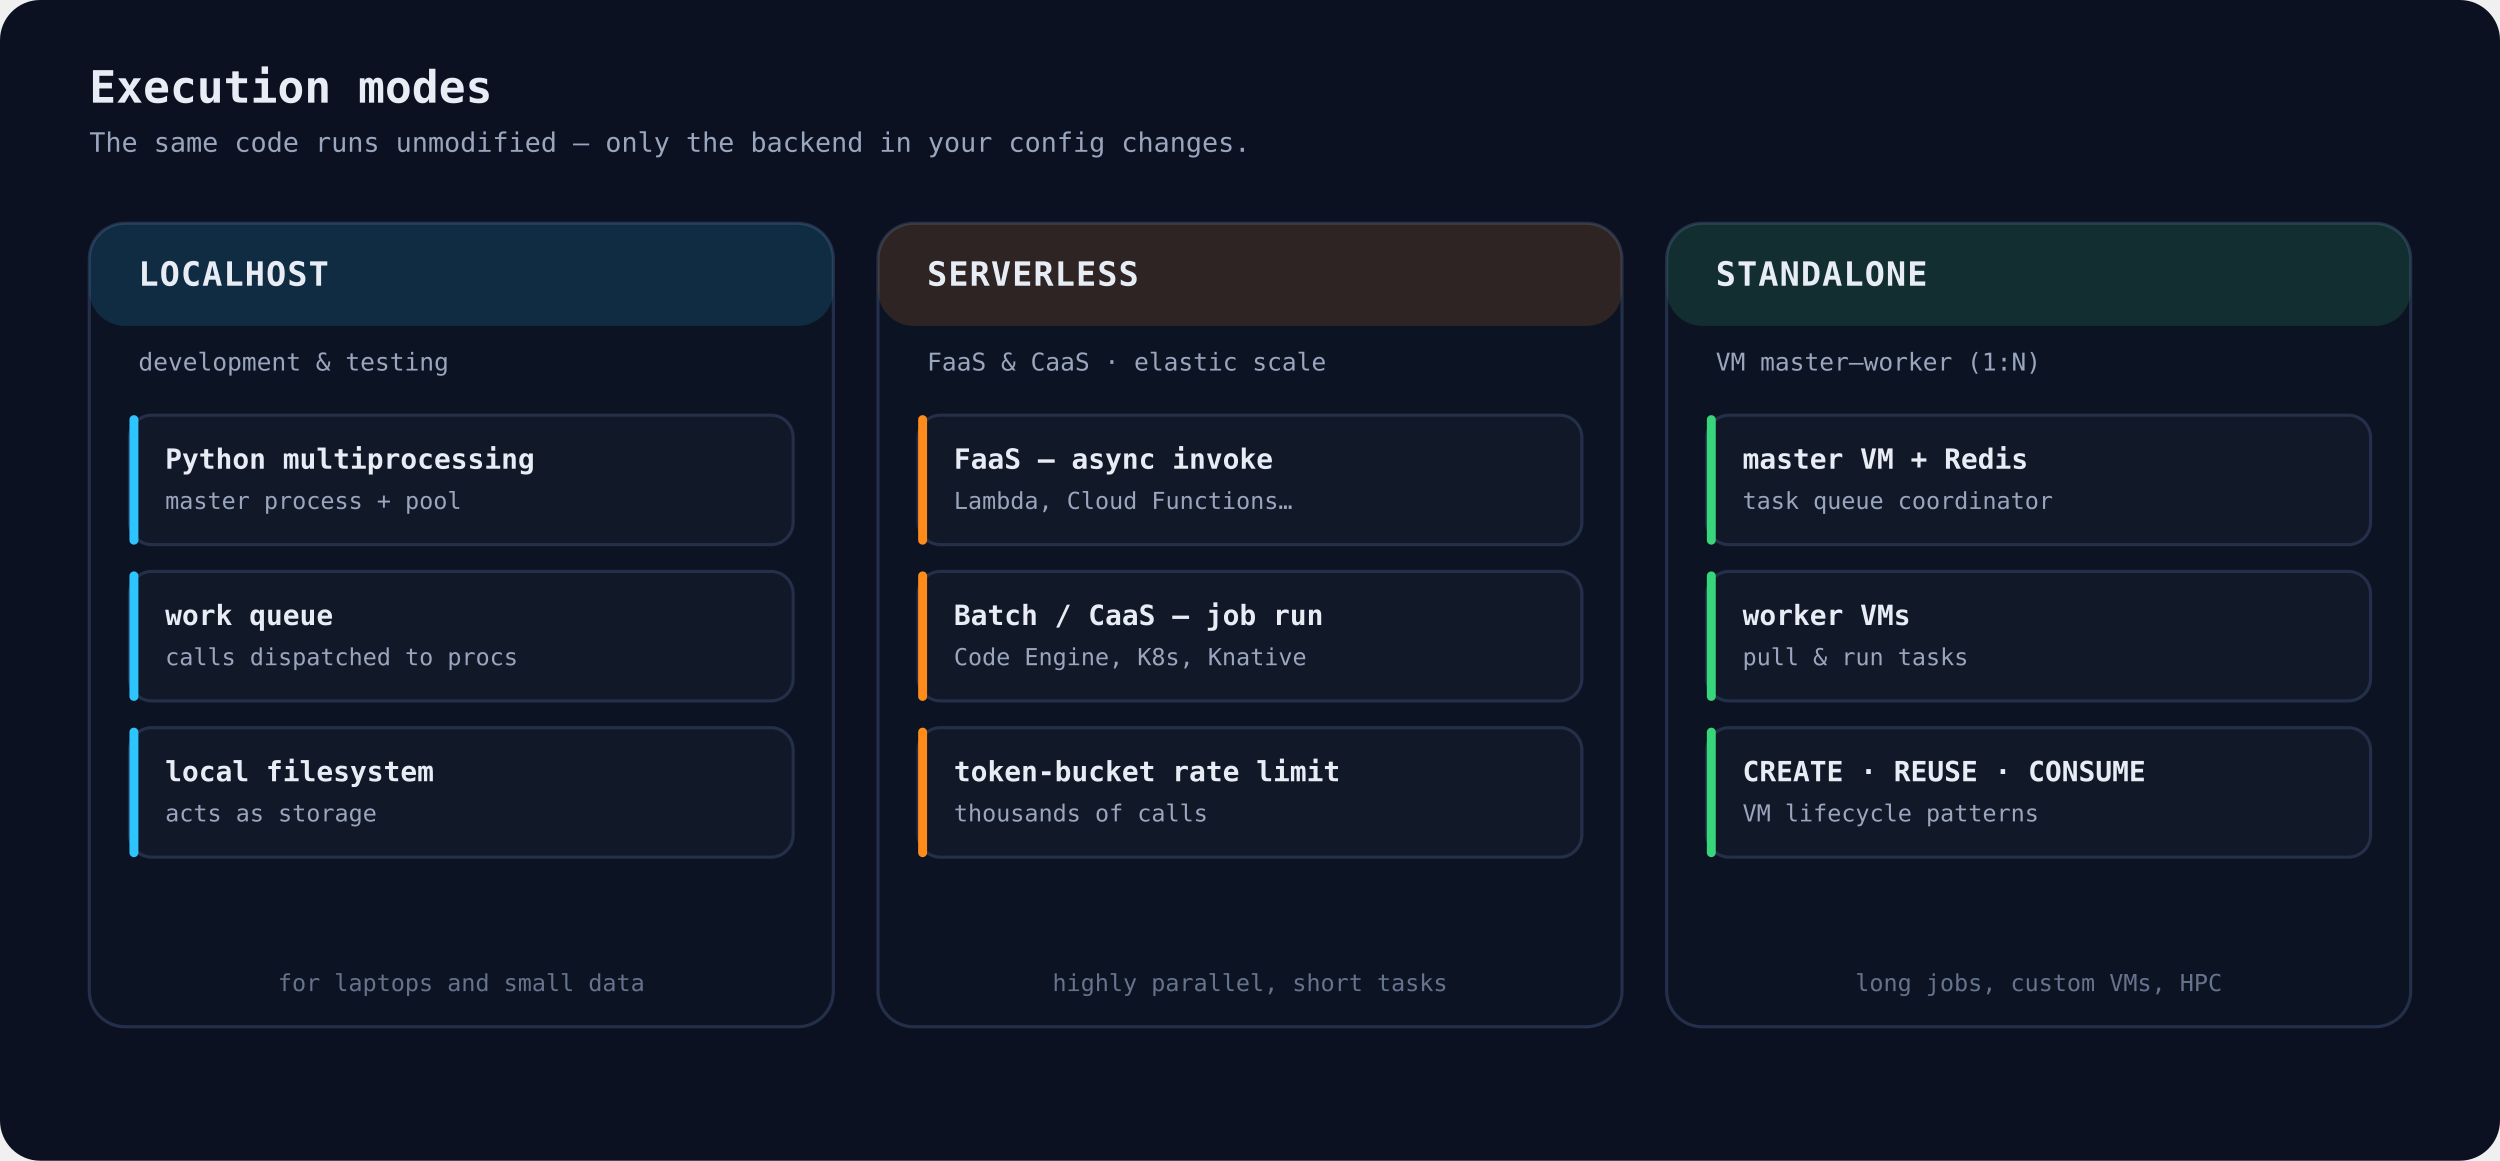
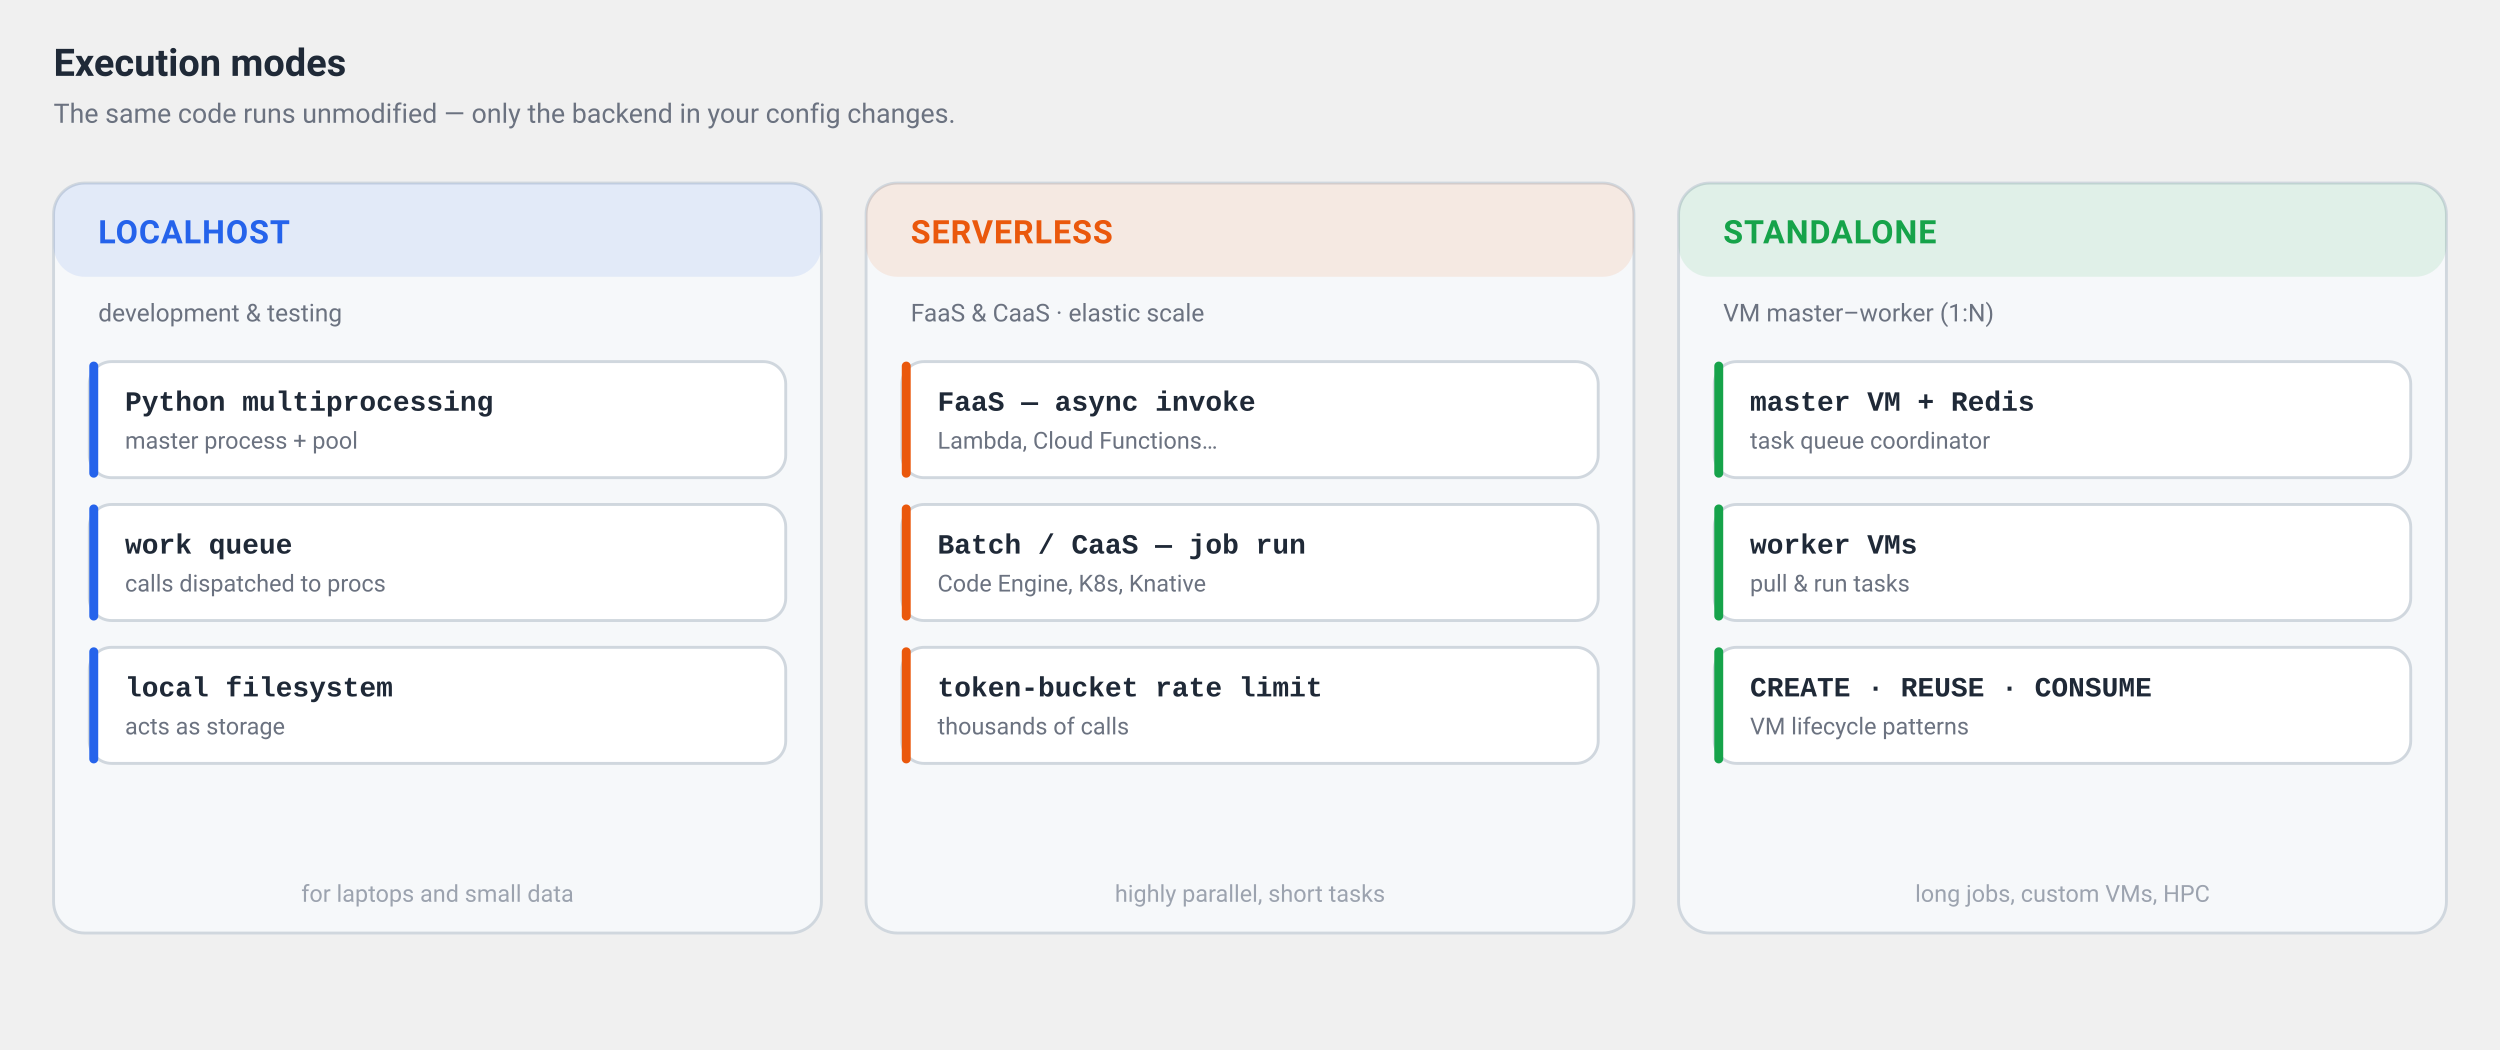
- <svg xmlns="http://www.w3.org/2000/svg" viewBox="0 0 1120 520" width="1120" height="520">
+ <svg xmlns="http://www.w3.org/2000/svg" viewBox="0 0 1120 470" width="1120" height="470">
  <style>
-     text{font-family:'JetBrains Mono',ui-monospace,SFMono-Regular,Menlo,monospace;}
-     .s{font-family:'Segoe UI',system-ui,-apple-system,sans-serif;}
-     .title{fill:#e7ecf5;font-weight:700;}
-     .lbl{fill:#e7ecf5;}
-     .mut{fill:#9aa6be;}
-     .mut2{fill:#66738d;}
-     .cy{fill:#2ec5ff;} .or{fill:#ff8c1a;} .gr{fill:#37d67a;} .pk{fill:#ff8ab3;}
+     text{font-family:-apple-system,BlinkMacSystemFont,'Segoe UI',Roboto,Helvetica,Arial,sans-serif;}
+     .m{font-family:'SFMono-Regular',Consolas,'Liberation Mono',Menlo,monospace;}
+     .title{fill:#1f2937;font-weight:700;}
+     .lbl{fill:#1f2937;}
+     .mut{fill:#6b7280;} .mut2{fill:#9ca3af;}
+     .cy{fill:#2563eb;} .or{fill:#ea580c;} .gr{fill:#16a34a;} .pk{fill:#db2777;}
  </style>
  <defs>
    <marker id="acy" markerWidth="9" markerHeight="9" refX="6.4" refY="3.2" orient="auto">
-       <path d="M0,0 L7,3.2 L0,6.4 Z" fill="#2ec5ff" />
+       <path d="M0,0 L7,3.2 L0,6.4 Z" fill="#2563eb" />
    </marker>
    <marker id="aor" markerWidth="9" markerHeight="9" refX="6.4" refY="3.2" orient="auto">
-       <path d="M0,0 L7,3.2 L0,6.4 Z" fill="#ff8c1a" />
+       <path d="M0,0 L7,3.2 L0,6.4 Z" fill="#ea580c" />
    </marker>
    <marker id="agr" markerWidth="9" markerHeight="9" refX="6.4" refY="3.2" orient="auto">
-       <path d="M0,0 L7,3.2 L0,6.4 Z" fill="#37d67a" />
+       <path d="M0,0 L7,3.2 L0,6.4 Z" fill="#16a34a" />
    </marker>
    <marker id="amut" markerWidth="9" markerHeight="9" refX="6.4" refY="3.2" orient="auto">
-       <path d="M0,0 L7,3.2 L0,6.4 Z" fill="#9aa6be" />
+       <path d="M0,0 L7,3.2 L0,6.4 Z" fill="#6b7280" />
    </marker>
  </defs>
-   <rect x="0" y="0" width="1120" height="520" rx="18" fill="#0b1120" />
-   <text x="40" y="46" class="title" font-size="20" text-anchor="start">Execution modes</text>
-   <text x="40" y="68" class="mut" font-size="12" text-anchor="start">The same code runs unmodified — only the backend in your config changes.</text>
-   <rect x="40.0" y="100" width="333.333" height="360" rx="16" fill="#0c1424" stroke="#243049" stroke-width="1.4" />
-   <rect x="40.0" y="100" width="333.333" height="46" rx="16" fill="#2ec5ff" opacity="0.14" />
-   <text x="62.0" y="128" class="lbl" font-size="15" font-weight="700" letter-spacing="0.5" text-anchor="start">LOCALHOST</text>
-   <text x="62.0" y="166" class="mut" font-size="11" text-anchor="start">development &amp; testing</text>
-   <rect x="58.0" y="186" width="297.333" height="58" rx="10" fill="#111827" stroke="#243049" stroke-width="1.4" />
-   <rect x="58.0" y="186" width="4" height="58" rx="2" fill="#2ec5ff" />
-   <text x="74.0" y="210" class="lbl" font-size="12.5" font-weight="600" text-anchor="start">Python multiprocessing</text>
-   <text x="74.0" y="228" class="mut" font-size="10.5" text-anchor="start">master process + pool</text>
-   <rect x="58.0" y="256" width="297.333" height="58" rx="10" fill="#111827" stroke="#243049" stroke-width="1.4" />
-   <rect x="58.0" y="256" width="4" height="58" rx="2" fill="#2ec5ff" />
-   <text x="74.0" y="280" class="lbl" font-size="12.5" font-weight="600" text-anchor="start">work queue</text>
-   <text x="74.0" y="298" class="mut" font-size="10.5" text-anchor="start">calls dispatched to procs</text>
-   <rect x="58.0" y="326" width="297.333" height="58" rx="10" fill="#111827" stroke="#243049" stroke-width="1.4" />
-   <rect x="58.0" y="326" width="4" height="58" rx="2" fill="#2ec5ff" />
-   <text x="74.0" y="350" class="lbl" font-size="12.5" font-weight="600" text-anchor="start">local filesystem</text>
-   <text x="74.0" y="368" class="mut" font-size="10.5" text-anchor="start">acts as storage</text>
-   <text x="206.667" y="444" class="mut2" font-size="10.5" text-anchor="middle">for laptops and small data</text>
-   <rect x="393.333" y="100" width="333.333" height="360" rx="16" fill="#0c1424" stroke="#243049" stroke-width="1.4" />
-   <rect x="393.333" y="100" width="333.333" height="46" rx="16" fill="#ff8c1a" opacity="0.14" />
-   <text x="415.333" y="128" class="lbl" font-size="15" font-weight="700" letter-spacing="0.5" text-anchor="start">SERVERLESS</text>
-   <text x="415.333" y="166" class="mut" font-size="11" text-anchor="start">FaaS &amp; CaaS · elastic scale</text>
-   <rect x="411.333" y="186" width="297.333" height="58" rx="10" fill="#111827" stroke="#243049" stroke-width="1.4" />
-   <rect x="411.333" y="186" width="4" height="58" rx="2" fill="#ff8c1a" />
-   <text x="427.333" y="210" class="lbl" font-size="12.5" font-weight="600" text-anchor="start">FaaS — async invoke</text>
-   <text x="427.333" y="228" class="mut" font-size="10.5" text-anchor="start">Lambda, Cloud Functions…</text>
-   <rect x="411.333" y="256" width="297.333" height="58" rx="10" fill="#111827" stroke="#243049" stroke-width="1.4" />
-   <rect x="411.333" y="256" width="4" height="58" rx="2" fill="#ff8c1a" />
-   <text x="427.333" y="280" class="lbl" font-size="12.5" font-weight="600" text-anchor="start">Batch / CaaS — job run</text>
-   <text x="427.333" y="298" class="mut" font-size="10.5" text-anchor="start">Code Engine, K8s, Knative</text>
-   <rect x="411.333" y="326" width="297.333" height="58" rx="10" fill="#111827" stroke="#243049" stroke-width="1.4" />
-   <rect x="411.333" y="326" width="4" height="58" rx="2" fill="#ff8c1a" />
-   <text x="427.333" y="350" class="lbl" font-size="12.5" font-weight="600" text-anchor="start">token-bucket rate limit</text>
-   <text x="427.333" y="368" class="mut" font-size="10.5" text-anchor="start">thousands of calls</text>
-   <text x="560.0" y="444" class="mut2" font-size="10.5" text-anchor="middle">highly parallel, short tasks</text>
-   <rect x="746.667" y="100" width="333.333" height="360" rx="16" fill="#0c1424" stroke="#243049" stroke-width="1.4" />
-   <rect x="746.667" y="100" width="333.333" height="46" rx="16" fill="#37d67a" opacity="0.14" />
-   <text x="768.667" y="128" class="lbl" font-size="15" font-weight="700" letter-spacing="0.5" text-anchor="start">STANDALONE</text>
-   <text x="768.667" y="166" class="mut" font-size="11" text-anchor="start">VM master–worker (1:N)</text>
-   <rect x="764.667" y="186" width="297.333" height="58" rx="10" fill="#111827" stroke="#243049" stroke-width="1.4" />
-   <rect x="764.667" y="186" width="4" height="58" rx="2" fill="#37d67a" />
-   <text x="780.667" y="210" class="lbl" font-size="12.5" font-weight="600" text-anchor="start">master VM + Redis</text>
-   <text x="780.667" y="228" class="mut" font-size="10.5" text-anchor="start">task queue coordinator</text>
-   <rect x="764.667" y="256" width="297.333" height="58" rx="10" fill="#111827" stroke="#243049" stroke-width="1.4" />
-   <rect x="764.667" y="256" width="4" height="58" rx="2" fill="#37d67a" />
-   <text x="780.667" y="280" class="lbl" font-size="12.5" font-weight="600" text-anchor="start">worker VMs</text>
-   <text x="780.667" y="298" class="mut" font-size="10.5" text-anchor="start">pull &amp; run tasks</text>
-   <rect x="764.667" y="326" width="297.333" height="58" rx="10" fill="#111827" stroke="#243049" stroke-width="1.4" />
-   <rect x="764.667" y="326" width="4" height="58" rx="2" fill="#37d67a" />
-   <text x="780.667" y="350" class="lbl" font-size="12.5" font-weight="600" text-anchor="start">CREATE · REUSE · CONSUME</text>
-   <text x="780.667" y="368" class="mut" font-size="10.5" text-anchor="start">VM lifecycle patterns</text>
-   <text x="913.333" y="444" class="mut2" font-size="10.5" text-anchor="middle">long jobs, custom VMs, HPC</text>
+   <text x="24" y="34" class="title" font-size="17" text-anchor="start">Execution modes</text>
+   <text x="24" y="55" class="mut" font-size="12" text-anchor="start">The same code runs unmodified — only the backend in your config changes.</text>
+   <rect x="24.0" y="82" width="344.0" height="336" rx="14" fill="#f6f8fa" stroke="#d0d7de" stroke-width="1.3" />
+   <rect x="24.0" y="82" width="344.0" height="42" rx="14" fill="#2563eb" opacity="0.10" />
+   <text x="44.0" y="109" class="cy" font-size="14.5" font-weight="700" letter-spacing="0.4" text-anchor="start">LOCALHOST</text>
+   <text x="44.0" y="144" class="mut" font-size="11" text-anchor="start">development &amp; testing</text>
+   <rect x="40.0" y="162" width="312.0" height="52" rx="10" fill="#ffffff" stroke="#d0d7de" stroke-width="1.3" />
+   <rect x="40.0" y="162" width="4" height="52" rx="2" fill="#2563eb" />
+   <text x="56.0" y="184" class="lbl m" font-size="12.5" font-weight="600" text-anchor="start">Python multiprocessing</text>
+   <text x="56.0" y="201" class="mut" font-size="10.5" text-anchor="start">master process + pool</text>
+   <rect x="40.0" y="226" width="312.0" height="52" rx="10" fill="#ffffff" stroke="#d0d7de" stroke-width="1.3" />
+   <rect x="40.0" y="226" width="4" height="52" rx="2" fill="#2563eb" />
+   <text x="56.0" y="248" class="lbl m" font-size="12.5" font-weight="600" text-anchor="start">work queue</text>
+   <text x="56.0" y="265" class="mut" font-size="10.5" text-anchor="start">calls dispatched to procs</text>
+   <rect x="40.0" y="290" width="312.0" height="52" rx="10" fill="#ffffff" stroke="#d0d7de" stroke-width="1.3" />
+   <rect x="40.0" y="290" width="4" height="52" rx="2" fill="#2563eb" />
+   <text x="56.0" y="312" class="lbl m" font-size="12.5" font-weight="600" text-anchor="start">local filesystem</text>
+   <text x="56.0" y="329" class="mut" font-size="10.5" text-anchor="start">acts as storage</text>
+   <text x="196.0" y="404" class="mut2" font-size="10.5" text-anchor="middle">for laptops and small data</text>
+   <rect x="388.0" y="82" width="344.0" height="336" rx="14" fill="#f6f8fa" stroke="#d0d7de" stroke-width="1.3" />
+   <rect x="388.0" y="82" width="344.0" height="42" rx="14" fill="#ea580c" opacity="0.10" />
+   <text x="408.0" y="109" class="or" font-size="14.5" font-weight="700" letter-spacing="0.4" text-anchor="start">SERVERLESS</text>
+   <text x="408.0" y="144" class="mut" font-size="11" text-anchor="start">FaaS &amp; CaaS · elastic scale</text>
+   <rect x="404.0" y="162" width="312.0" height="52" rx="10" fill="#ffffff" stroke="#d0d7de" stroke-width="1.3" />
+   <rect x="404.0" y="162" width="4" height="52" rx="2" fill="#ea580c" />
+   <text x="420.0" y="184" class="lbl m" font-size="12.5" font-weight="600" text-anchor="start">FaaS — async invoke</text>
+   <text x="420.0" y="201" class="mut" font-size="10.5" text-anchor="start">Lambda, Cloud Functions…</text>
+   <rect x="404.0" y="226" width="312.0" height="52" rx="10" fill="#ffffff" stroke="#d0d7de" stroke-width="1.3" />
+   <rect x="404.0" y="226" width="4" height="52" rx="2" fill="#ea580c" />
+   <text x="420.0" y="248" class="lbl m" font-size="12.5" font-weight="600" text-anchor="start">Batch / CaaS — job run</text>
+   <text x="420.0" y="265" class="mut" font-size="10.5" text-anchor="start">Code Engine, K8s, Knative</text>
+   <rect x="404.0" y="290" width="312.0" height="52" rx="10" fill="#ffffff" stroke="#d0d7de" stroke-width="1.3" />
+   <rect x="404.0" y="290" width="4" height="52" rx="2" fill="#ea580c" />
+   <text x="420.0" y="312" class="lbl m" font-size="12.5" font-weight="600" text-anchor="start">token-bucket rate limit</text>
+   <text x="420.0" y="329" class="mut" font-size="10.5" text-anchor="start">thousands of calls</text>
+   <text x="560.0" y="404" class="mut2" font-size="10.5" text-anchor="middle">highly parallel, short tasks</text>
+   <rect x="752.0" y="82" width="344.0" height="336" rx="14" fill="#f6f8fa" stroke="#d0d7de" stroke-width="1.3" />
+   <rect x="752.0" y="82" width="344.0" height="42" rx="14" fill="#16a34a" opacity="0.10" />
+   <text x="772.0" y="109" class="gr" font-size="14.5" font-weight="700" letter-spacing="0.4" text-anchor="start">STANDALONE</text>
+   <text x="772.0" y="144" class="mut" font-size="11" text-anchor="start">VM master–worker (1:N)</text>
+   <rect x="768.0" y="162" width="312.0" height="52" rx="10" fill="#ffffff" stroke="#d0d7de" stroke-width="1.3" />
+   <rect x="768.0" y="162" width="4" height="52" rx="2" fill="#16a34a" />
+   <text x="784.0" y="184" class="lbl m" font-size="12.5" font-weight="600" text-anchor="start">master VM + Redis</text>
+   <text x="784.0" y="201" class="mut" font-size="10.5" text-anchor="start">task queue coordinator</text>
+   <rect x="768.0" y="226" width="312.0" height="52" rx="10" fill="#ffffff" stroke="#d0d7de" stroke-width="1.3" />
+   <rect x="768.0" y="226" width="4" height="52" rx="2" fill="#16a34a" />
+   <text x="784.0" y="248" class="lbl m" font-size="12.5" font-weight="600" text-anchor="start">worker VMs</text>
+   <text x="784.0" y="265" class="mut" font-size="10.5" text-anchor="start">pull &amp; run tasks</text>
+   <rect x="768.0" y="290" width="312.0" height="52" rx="10" fill="#ffffff" stroke="#d0d7de" stroke-width="1.3" />
+   <rect x="768.0" y="290" width="4" height="52" rx="2" fill="#16a34a" />
+   <text x="784.0" y="312" class="lbl m" font-size="12.5" font-weight="600" text-anchor="start">CREATE · REUSE · CONSUME</text>
+   <text x="784.0" y="329" class="mut" font-size="10.5" text-anchor="start">VM lifecycle patterns</text>
+   <text x="924.0" y="404" class="mut2" font-size="10.5" text-anchor="middle">long jobs, custom VMs, HPC</text>
</svg>
